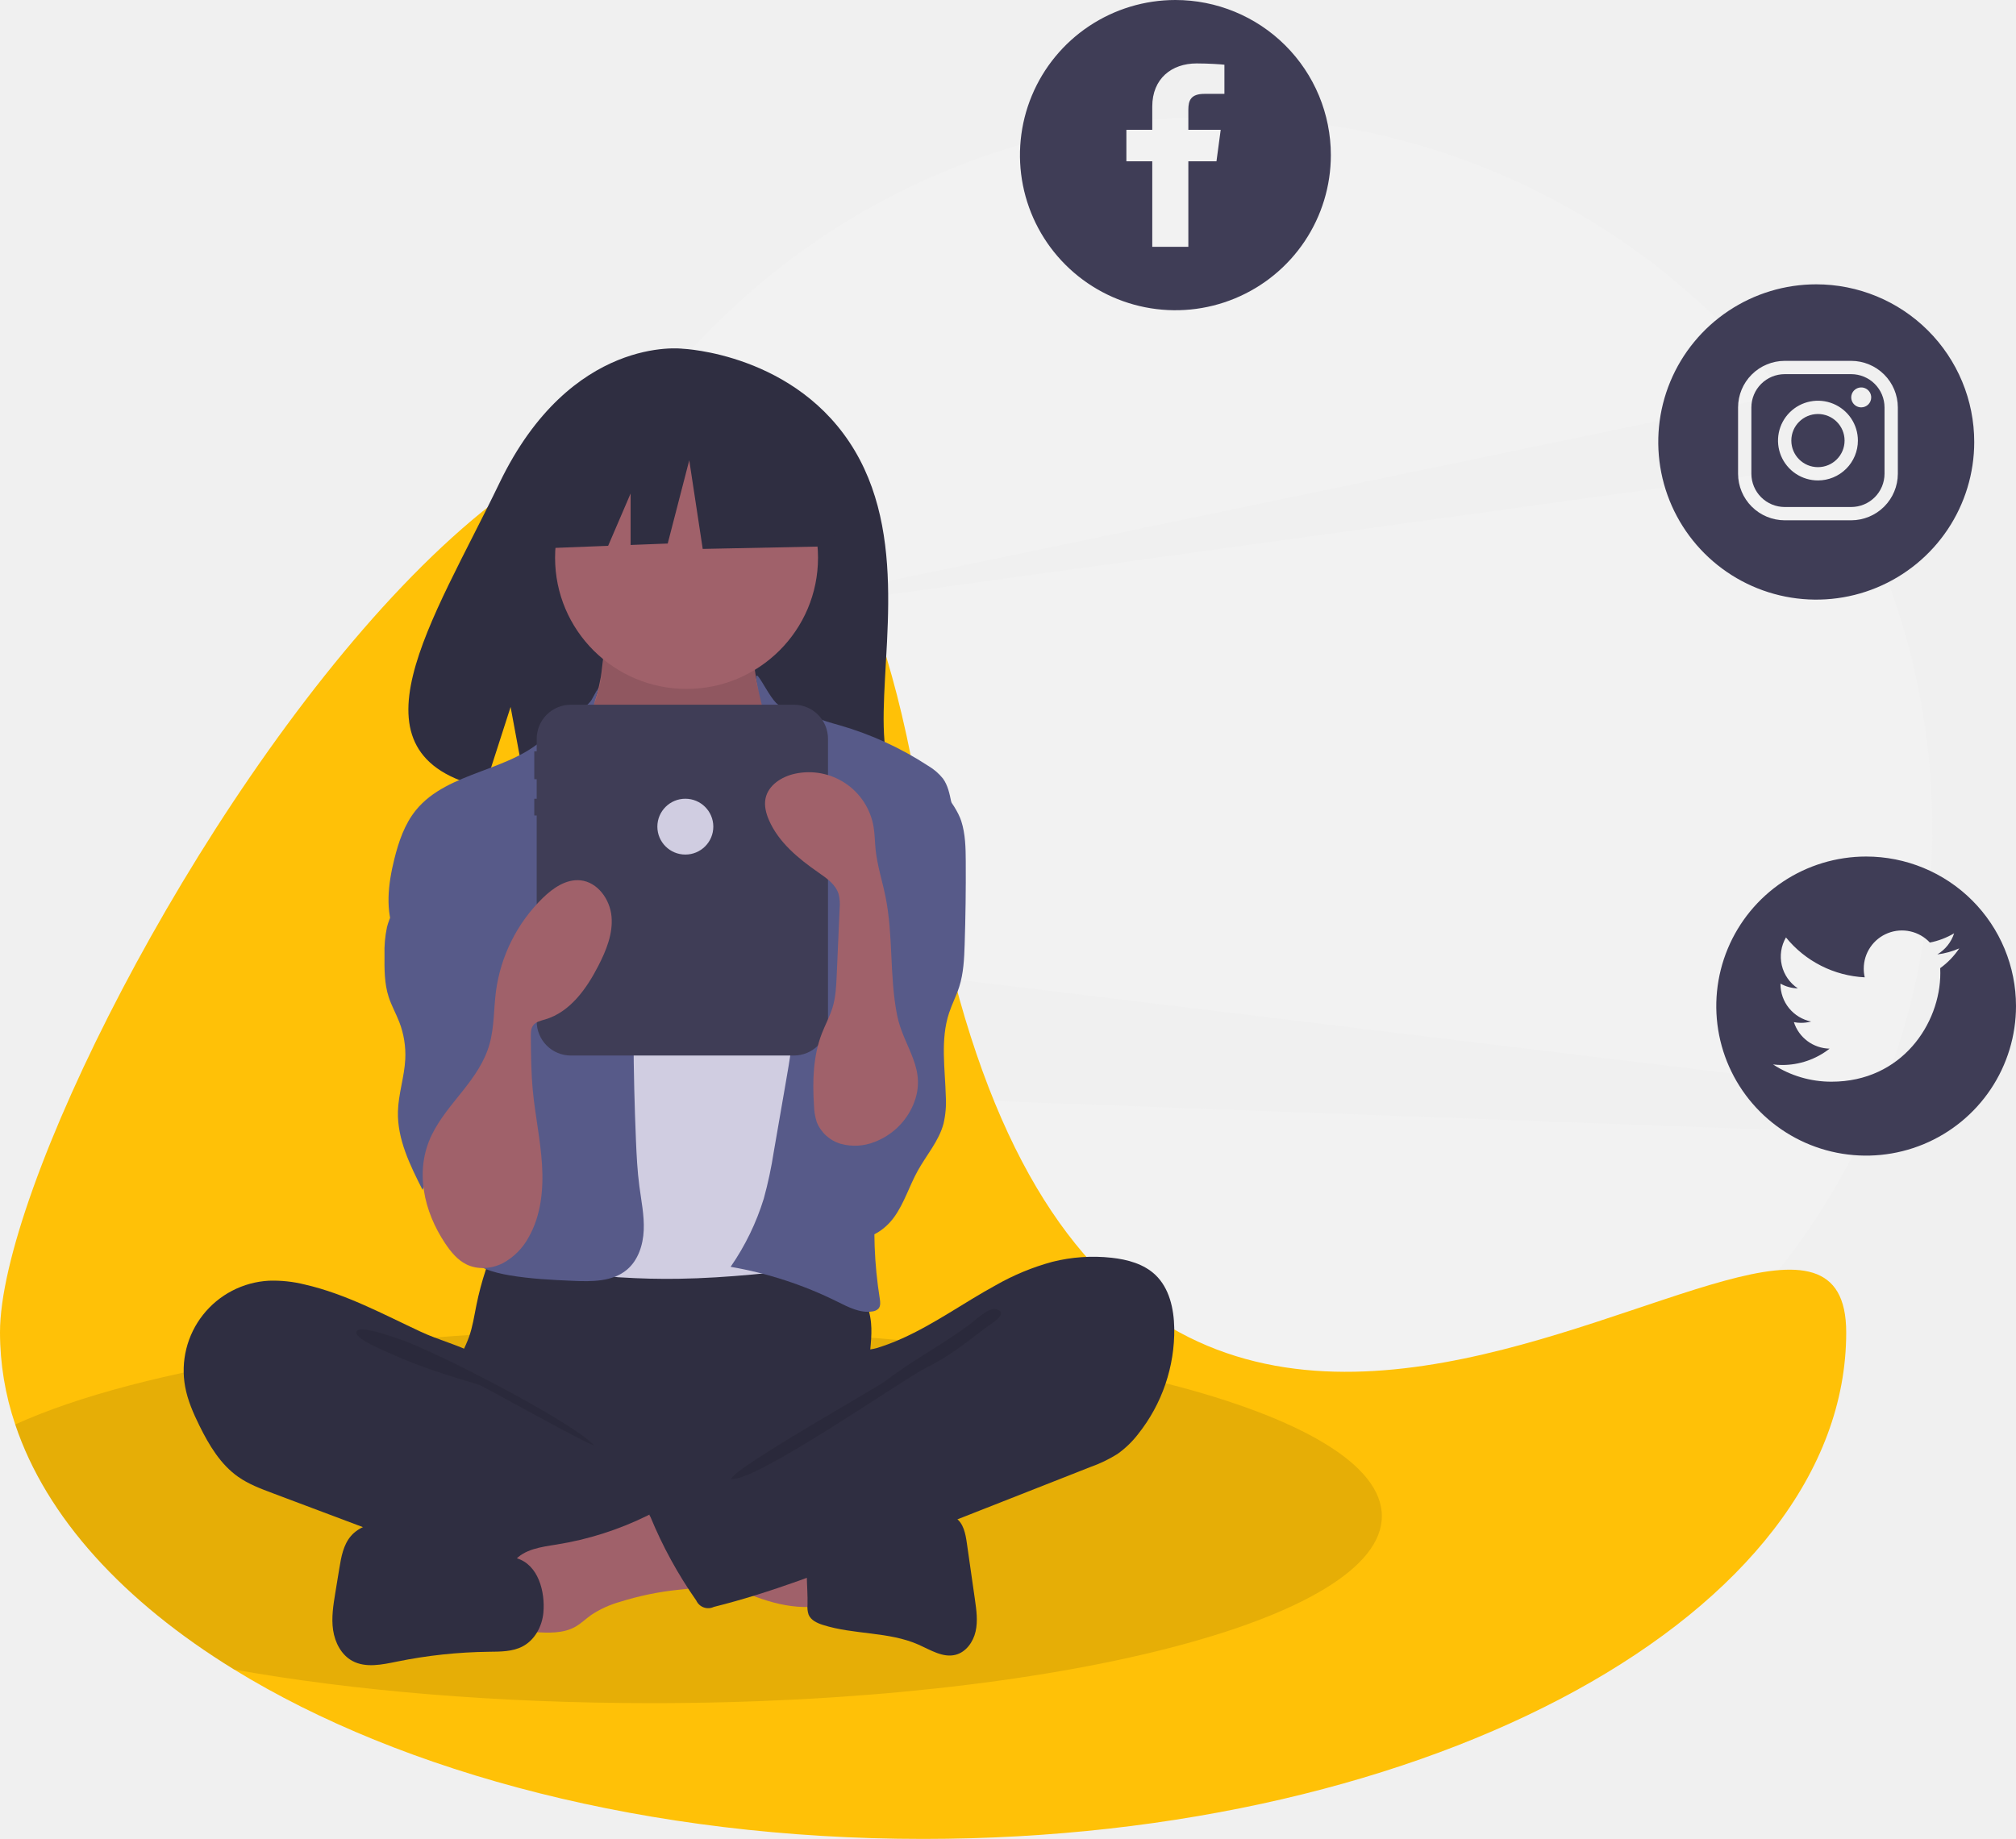
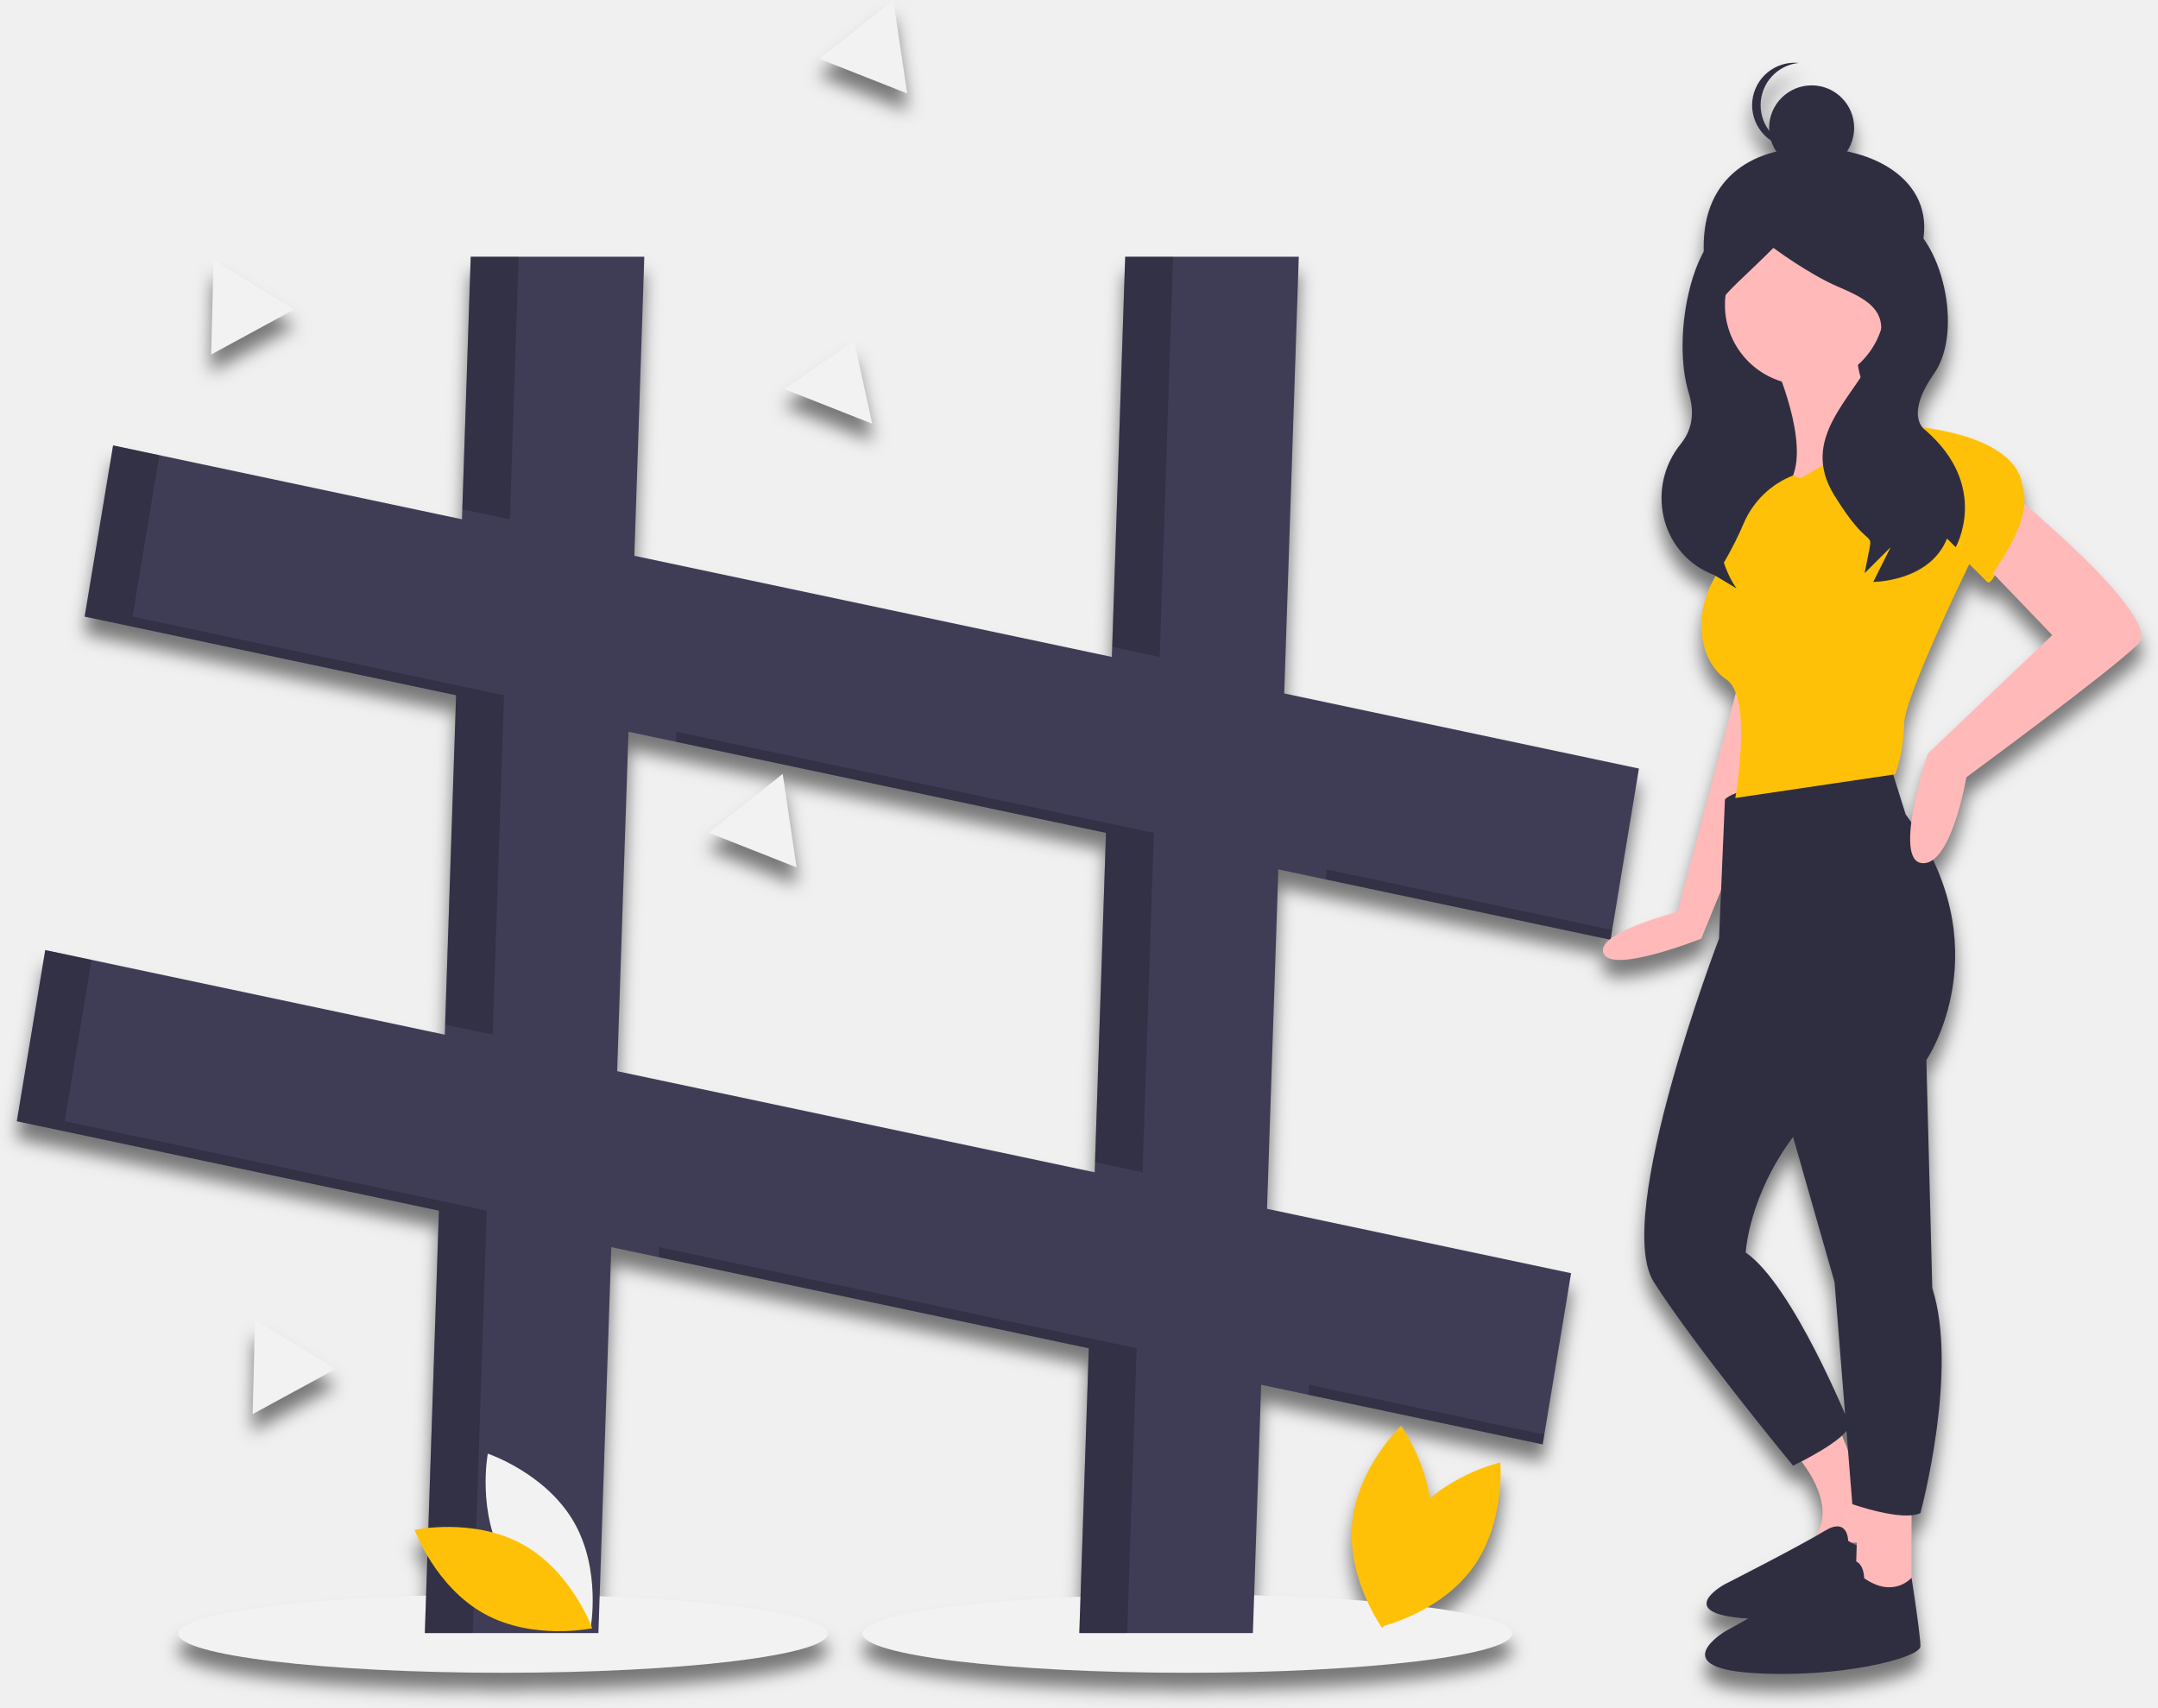
- <svg xmlns="http://www.w3.org/2000/svg" width="445" height="406" viewBox="0 0 445 406" fill="none">
-   <g clip-path="url(#clip0)">
-     <path d="M415.42 241.033C424.319 218.639 427.951 194.504 426.035 170.489C424.118 146.473 416.705 123.217 404.366 102.511L152.381 137.335L393.863 87.104C379.171 68.013 360.275 52.553 338.637 41.92C316.999 31.287 293.199 25.767 269.081 25.787C182.122 25.787 111.629 96.147 111.629 182.941C111.631 190.114 112.12 197.279 113.094 204.386L415.42 241.033Z" fill="#F2F2F2" />
-     <path d="M122.153 239.522C144.912 298.356 202.109 340.095 269.081 340.095C331.925 340.095 386.161 303.343 411.414 250.202L122.153 239.522Z" fill="#F2F2F2" />
-     <path d="M407.522 294.18C407.522 355.939 316.293 406 203.761 406C143.306 406 89 391.554 51.687 368.604C27.341 353.634 10.225 335.04 3.359 314.493C1.143 307.949 0.009 301.088 0 294.18C0 232.428 168.856 -46.128 203.761 182.367C238.666 410.862 407.522 232.428 407.522 294.18Z" fill="#FFC107" />
-     <path opacity="0.1" d="M305.024 334.732C305.024 357.535 232.874 376.024 143.868 376.024C109.586 376.024 77.806 373.281 51.687 368.604C27.341 353.634 10.225 335.04 3.359 314.493C30.99 301.927 83.561 293.441 143.868 293.441C232.874 293.441 305.024 311.93 305.024 334.732Z" fill="black" />
-     <path d="M188.697 99.537C175.925 77.997 150.657 76.993 150.657 76.993C150.657 76.993 126.035 73.851 110.24 106.656C95.517 137.233 75.199 166.756 106.968 173.914L112.707 156.086L116.261 175.241C120.784 175.565 125.322 175.643 129.854 175.473C163.877 174.376 196.278 175.793 195.235 163.608C193.848 147.408 200.986 120.262 188.697 99.537Z" fill="#2F2E41" />
-     <path d="M105.155 288.17C104.681 290.521 104.331 292.911 103.526 295.17C102.726 297.413 101.492 299.487 100.762 301.754C98.432 308.977 101.661 317.032 106.819 322.607C111.291 327.423 117.064 330.845 123.442 332.459C128.094 333.627 132.932 333.795 137.727 333.958C151.004 334.407 164.622 334.809 177.203 330.55C181.178 329.172 185.017 327.431 188.672 325.35C189.826 324.801 190.843 324.002 191.648 323.011C192.608 321.648 192.73 319.879 192.722 318.213C192.694 312.595 191.553 307.006 191.824 301.395C191.974 298.287 192.557 295.181 192.27 292.082C191.619 285.055 186.028 278.766 179.115 277.284C175.546 276.519 171.845 276.936 168.211 277.284C158.78 278.189 149.308 278.612 139.833 278.551C130.152 278.489 120.531 277.014 110.899 276.86C108.05 276.815 108.108 277.691 107.201 280.443C106.365 282.976 105.682 285.556 105.155 288.17Z" fill="#2F2E41" />
-     <path d="M132.628 149.452C132.163 151.883 131.66 154.404 130.196 156.402C128.512 158.7 125.766 160.014 123.954 162.214C121.227 165.525 121.07 170.185 121.059 174.472C121.049 178.421 121.129 182.633 123.335 185.91C124.767 188.038 126.946 189.529 129.075 190.962C137.349 196.527 146.291 202.192 156.266 202.376C160.4 202.452 164.832 201.387 167.551 198.279C168.726 196.819 169.649 195.175 170.284 193.414C172.835 187.138 174.381 180.5 174.866 173.745C175.093 170.567 175.071 167.296 173.994 164.297C172.782 160.924 170.331 158.149 168.712 154.952C166.797 151.149 166.097 146.853 166.706 142.641C166.786 142.344 166.761 142.029 166.635 141.749C166.502 141.599 166.336 141.481 166.15 141.406C165.963 141.331 165.762 141.3 165.562 141.315L145.781 139.894C143.939 139.802 142.105 139.593 140.289 139.266C139.223 139.05 136.407 137.538 135.39 137.94C133.508 138.684 133.014 147.436 132.628 149.452Z" fill="#A0616A" />
-     <path opacity="0.1" d="M132.628 150.068C132.163 152.5 131.66 155.02 130.196 157.018C128.512 159.317 125.766 160.63 123.954 162.83C121.227 166.142 121.07 170.801 121.059 175.088C121.049 179.037 121.129 183.249 123.335 186.527C124.767 188.654 126.946 190.146 129.075 191.578C137.349 197.143 146.291 202.809 156.266 202.992C160.4 203.068 164.832 202.003 167.551 198.895C168.726 197.436 169.649 195.791 170.284 194.03C172.835 187.754 174.381 181.117 174.866 174.361C175.093 171.183 175.071 167.912 173.994 164.913C172.782 161.54 170.331 158.765 168.712 155.568C166.797 151.766 166.097 147.469 166.706 143.257C166.786 142.961 166.761 142.645 166.635 142.365C166.502 142.215 166.336 142.098 166.15 142.022C165.963 141.947 165.762 141.916 165.562 141.931L145.781 140.51C143.939 140.418 142.105 140.209 140.289 139.883C139.223 139.666 136.407 138.155 135.39 138.557C133.508 139.301 133.014 148.052 132.628 150.068Z" fill="black" />
-     <path d="M151.545 152.099C167.572 152.099 180.565 139.131 180.565 123.134C180.565 107.137 167.572 94.168 151.545 94.168C135.517 94.168 122.524 107.137 122.524 123.134C122.524 139.131 135.517 152.099 151.545 152.099Z" fill="#A0616A" />
-     <path d="M136.698 188.01C138.211 189.588 139.813 191.15 141.795 192.075C143.767 192.995 145.988 193.224 148.163 193.285C153.395 193.432 159.066 192.475 162.705 188.722C167.396 183.883 167.241 176.078 170.918 170.433C171.214 169.921 171.619 169.48 172.103 169.14C172.72 168.805 173.417 168.645 174.118 168.677C178.762 168.634 182.807 171.64 186.458 174.505C188.094 175.788 189.77 177.118 190.802 178.921C191.523 180.327 192.018 181.838 192.266 183.398C194.078 192.225 194.665 201.251 195.247 210.243C195.569 215.209 195.89 220.18 195.867 225.157C195.788 241.554 191.969 257.676 188.172 273.629C187.683 275.685 187.014 277.982 185.141 278.967C184.306 279.342 183.409 279.56 182.495 279.611C171.62 280.886 160.722 282.163 149.773 282.331C145.5 282.397 141.229 282.293 136.96 282.021C136.225 282.011 135.496 281.885 134.802 281.646C133.858 281.194 133.048 280.507 132.448 279.651C126.526 272.202 126.176 261.904 126.214 252.395C126.307 229.145 127.139 205.914 128.711 182.701C128.841 180.786 128.869 178.459 127.486 176.951C129.976 180.931 133.441 184.611 136.698 188.01Z" fill="#D0CDE1" />
-     <path d="M130.551 154.565C129.571 156.335 122.345 160.733 120.95 162.201C113.155 170.401 98.929 170.093 91.8 178.877C89.292 181.967 87.989 185.85 87.03 189.71C85.675 195.17 84.951 201.124 87.222 206.272C89.407 211.226 94.006 214.65 97.129 219.075C100.558 223.933 102.099 229.832 103.577 235.589C104.667 239.84 105.767 244.196 105.342 248.563C104.859 253.528 102.452 258.075 101.031 262.858C99.609 267.641 99.364 273.337 102.65 277.096C105.065 279.858 108.852 280.952 112.472 281.568C117.092 282.354 121.788 282.578 126.471 282.785C130.609 282.967 135.17 283.002 138.351 280.355C140.861 278.265 141.952 274.875 142.093 271.616C142.235 268.357 141.555 265.127 141.13 261.892C140.689 258.54 140.519 255.157 140.377 251.779C139.741 236.619 139.654 221.449 140.117 206.27C140.213 203.111 140.33 199.914 139.655 196.826C138.768 192.766 136.569 189.137 134.734 185.406C131.093 178.001 129.371 170.807 129.934 162.576C130.489 154.452 134.039 148.263 130.551 154.565Z" fill="#575A89" />
-     <path d="M171.303 155.181C172.796 156.712 177.869 157.217 179.768 158.204C181.513 159.11 183.443 159.583 185.333 160.127C192.26 162.121 198.85 165.14 204.882 169.082C206.135 169.814 207.243 170.769 208.151 171.9C209.213 173.375 209.599 175.216 209.959 176.997C210.889 181.595 211.824 186.248 211.615 190.933C211.393 195.907 209.892 200.724 208.403 205.476L202.838 223.231C198.685 236.484 194.506 249.867 193.337 263.704C192.691 271.372 192.978 279.091 194.193 286.691C194.315 287.455 194.418 288.331 193.912 288.917C193.546 289.279 193.064 289.5 192.55 289.543C189.864 289.962 187.266 288.595 184.832 287.386C177.396 283.692 169.459 281.1 161.273 279.692C164.472 275.078 166.94 270 168.591 264.636C169.528 261.23 170.266 257.773 170.801 254.282L173.39 239.34C174.339 233.86 175.29 228.367 175.61 222.816C175.806 220.735 175.684 218.636 175.25 216.592C174.754 214.619 173.769 212.811 172.886 210.978C168.62 202.122 166.619 192.015 168.297 182.332C169.032 178.095 170.459 173.852 169.864 169.593C169.291 165.498 169.886 162.315 168.834 158.262C164.511 141.622 168.495 152.3 171.303 155.181Z" fill="#575A89" />
-     <path d="M91.726 192.879C89.781 196.907 86.53 200.339 85.424 204.671C84.993 206.696 84.808 208.766 84.874 210.835C84.848 213.953 84.831 217.134 85.79 220.102C86.408 222.012 87.412 223.774 88.136 225.648C89.145 228.264 89.595 231.063 89.456 233.864C89.261 237.744 87.94 241.51 87.837 245.393C87.675 251.5 90.505 257.241 93.266 262.693C93.961 260.975 95.024 259.43 96.38 258.164C97.736 256.899 99.353 255.945 101.117 255.369C102.881 254.792 104.75 254.607 106.593 254.827C108.436 255.047 110.209 255.666 111.787 256.641C112.516 255.97 112.593 254.867 112.622 253.878C112.826 246.793 113.023 239.707 113.213 232.622C113.511 221.664 113.796 210.559 111.271 199.891C110.13 195.074 108.356 190.276 105.103 186.54C103.391 184.573 97.577 179.391 94.765 181.595C93.501 182.586 93.796 185.283 93.596 186.65C93.294 188.809 92.663 190.91 91.726 192.879Z" fill="#575A89" />
-     <path d="M212.183 181.272C213.103 184.131 213.158 187.185 213.176 190.188C213.213 196.313 213.132 202.437 212.932 208.56C212.83 211.695 212.689 214.873 211.736 217.861C211.108 219.833 210.139 221.681 209.491 223.645C207.547 229.533 208.609 235.918 208.775 242.115C208.893 244.12 208.722 246.133 208.266 248.09C207.24 251.931 204.484 255.035 202.56 258.516C200.732 261.822 199.63 265.527 197.447 268.611C195.265 271.695 191.487 274.139 187.825 273.192C185.05 272.475 183.079 270.023 181.715 267.507C178.739 261.975 177.721 255.602 178.827 249.42C180.196 241.899 184.622 235.227 186.218 227.751C188.41 217.485 185.078 206.89 185.178 196.394C185.132 194.749 185.356 193.107 185.84 191.533C186.677 189.136 188.475 187.221 190.136 185.298C192.212 182.895 194.141 180.369 195.911 177.733C197.101 175.963 198.716 171.41 200.824 171.031C205.532 170.186 211.015 177.642 212.183 181.272Z" fill="#575A89" />
-     <path d="M67.299 283.604C64.696 282.951 62.013 282.666 59.331 282.758C56.512 282.914 53.759 283.667 51.255 284.966C48.75 286.266 46.551 288.083 44.805 290.297C43.058 292.51 41.804 295.069 41.125 297.804C40.446 300.539 40.358 303.387 40.867 306.158C41.422 309.174 42.667 312.019 44.025 314.77C46.138 319.05 48.672 323.32 52.584 326.063C54.873 327.668 57.522 328.668 60.139 329.652L80.742 337.399C83.773 338.539 86.805 339.679 89.866 340.736C105.244 346.041 121.277 349.223 137.52 350.191C142.467 350.485 147.489 350.567 152.316 349.443C153.461 349.176 154.683 348.779 155.346 347.809C155.739 347.126 155.97 346.363 156.023 345.577L157.291 336.718C157.469 335.471 157.641 334.158 157.183 332.984C156.602 331.495 155.146 330.558 153.758 329.762C140.213 321.997 124.397 317.713 112.995 307.056C110.311 304.547 108.065 300.57 104.804 298.866C101.106 296.933 96.751 295.83 92.928 294.049C84.572 290.156 76.356 285.682 67.299 283.604Z" fill="#2F2E41" />
-     <path opacity="0.1" d="M87.869 295.547C95.151 297.825 125.899 313.604 131.169 319.114C130.462 319.368 106.494 305.961 105.775 305.746C99.238 303.788 92.664 301.816 86.456 298.951C85.207 298.374 78.342 295.664 78.653 294.091C79.004 292.317 86.576 295.143 87.869 295.547Z" fill="black" />
-     <path d="M178.723 354.786C179.137 354.816 179.547 354.696 179.878 354.447C180.023 354.261 180.13 354.048 180.192 353.82C180.254 353.592 180.27 353.355 180.239 353.121C180.227 349.098 180.216 345.075 180.205 341.052C176.728 339.398 172.838 338.868 169.021 338.359L151.208 335.982C151.617 336.037 148.423 343.64 148.912 344.655C149.776 346.444 156.373 348.03 158.235 348.874C164.707 351.811 171.433 355.039 178.723 354.786Z" fill="#A0616A" />
-     <path d="M122.836 341.01C119.473 341.545 115.719 342.017 113.541 344.63C110.779 347.944 111.955 352.884 113.272 356.989C113.468 357.82 113.861 358.591 114.418 359.238C115.317 360.123 116.695 360.253 117.956 360.333C121.023 360.527 124.287 360.679 126.967 359.177C128.236 358.466 129.285 357.427 130.468 356.58C132.444 355.267 134.616 354.276 136.904 353.643C141.109 352.323 145.437 351.432 149.823 350.986C151.542 350.811 153.295 350.698 154.912 350.09C156.529 349.482 158.026 348.277 158.496 346.617C159.117 344.424 157.84 342.188 156.615 340.264C155.089 337.868 153.473 335.345 151.197 333.581C147.878 331.008 146.237 332.983 142.893 334.63C136.565 337.747 129.804 339.898 122.836 341.01Z" fill="#A0616A" />
-     <path d="M114.047 344.034L92.692 337.734C90.094 336.968 87.453 336.195 84.745 336.197C82.036 336.199 79.203 337.085 77.446 339.143C75.79 341.082 75.316 343.734 74.904 346.249L74.02 351.628C73.572 354.362 73.122 357.149 73.526 359.89C73.93 362.631 75.332 365.369 77.768 366.696C80.724 368.305 84.346 367.519 87.644 366.846C94.306 365.487 101.082 364.762 107.881 364.68C110.437 364.65 113.118 364.682 115.377 363.487C118.062 362.067 119.668 359.063 119.944 356.043C120.364 351.448 118.83 345.445 114.047 344.034Z" fill="#2F2E41" />
-     <path d="M187.118 338.544C189.886 338.059 192.33 336.489 194.982 335.562C198.716 334.257 202.762 334.257 206.718 334.272C208.171 334.277 209.717 334.31 210.926 335.113C212.669 336.271 213.115 338.588 213.412 340.656C214.007 344.816 214.603 348.976 215.199 353.136C215.535 355.483 215.87 357.893 215.345 360.206C214.821 362.519 213.241 364.748 210.942 365.345C208.15 366.069 205.412 364.289 202.776 363.119C196.185 360.196 188.525 360.943 181.654 358.758C180.378 358.353 179.013 357.733 178.492 356.502C178.257 355.809 178.174 355.074 178.246 354.346C178.364 350.334 177.517 344.857 178.727 341.023C179.815 337.575 184.028 338.544 187.118 338.544Z" fill="#2F2E41" />
-     <path d="M232.31 278.581C236.577 277.513 241.001 277.211 245.374 277.69C248.866 278.074 252.464 279.044 255.014 281.457C258.118 284.393 259.115 288.935 259.198 293.202C259.334 301.702 256.51 309.986 251.207 316.638C249.912 318.32 248.372 319.8 246.638 321.028C244.768 322.195 242.775 323.154 240.694 323.887L194.553 342.052C182.414 346.831 170.233 351.623 157.571 354.774C157.225 354.94 156.849 355.036 156.465 355.056C156.081 355.076 155.697 355.018 155.336 354.888C154.974 354.757 154.643 354.555 154.361 354.295C154.079 354.034 153.852 353.72 153.693 353.37C149.65 347.607 146.259 341.414 143.58 334.906C143.453 334.752 143.366 334.569 143.325 334.373C143.284 334.177 143.29 333.975 143.344 333.782C143.398 333.59 143.498 333.413 143.635 333.267C143.772 333.122 143.942 333.011 144.131 332.944L176.767 314.228C179.105 312.888 181.469 311.528 183.41 309.66C184.82 308.296 185.975 306.691 186.82 304.921C187.497 303.511 187.56 300.183 188.424 299.14C189.27 298.12 192.164 298.038 193.501 297.637C195.386 297.06 197.232 296.364 199.028 295.551C206.328 292.292 212.829 287.555 219.827 283.738C223.753 281.498 227.947 279.765 232.31 278.581Z" fill="#2F2E41" />
-     <path opacity="0.1" d="M213.808 292.558C208.201 296.761 200.941 300.625 195.384 304.939C193.488 306.411 161.871 324.153 161.424 326.509C166.609 327.381 199.634 304.321 204.359 302.02C209.085 299.719 213.273 296.474 217.424 293.253C218.482 292.432 222.964 289.964 219.928 289.047C218.217 288.531 215.071 291.718 213.808 292.558Z" fill="black" />
-     <path d="M175.228 155.588H126.009C124.009 155.588 122.092 156.381 120.678 157.792C119.264 159.203 118.469 161.117 118.469 163.113V165.869H117.935V172.032H118.469V176.346H117.935V180.044H118.469V225.517C118.469 227.513 119.264 229.427 120.678 230.838C122.092 232.25 124.009 233.042 126.009 233.042H175.228C177.228 233.042 179.145 232.25 180.559 230.838C181.973 229.427 182.768 227.513 182.768 225.517V163.113C182.768 161.117 181.973 159.203 180.559 157.792C179.145 156.381 177.228 155.588 175.228 155.588Z" fill="#3F3D56" />
-     <path d="M183.051 97.46L158.087 84.409L123.613 89.748L116.481 121.19L134.236 120.509L139.196 108.957V120.318L147.388 120.004L152.143 101.613L155.115 121.19L184.239 120.597L183.051 97.46Z" fill="#2F2E41" />
-     <path d="M98.257 274.508C99.49 276.346 100.936 278.144 102.917 279.135C105.392 280.374 108.448 280.153 110.927 278.921C113.385 277.606 115.396 275.593 116.708 273.136C119.421 268.354 119.983 262.632 119.644 257.148C119.306 251.663 118.132 246.262 117.613 240.791C117.235 236.814 117.205 232.813 117.174 228.819C117.168 227.979 117.181 227.075 117.678 226.398C118.279 225.579 119.38 225.353 120.355 225.064C125.83 223.44 129.465 218.317 132.07 213.244C133.81 209.856 135.323 206.153 134.988 202.361C134.652 198.568 131.921 194.748 128.127 194.361C124.999 194.042 122.11 196.026 119.854 198.211C114.161 203.76 110.503 211.057 109.466 218.931C108.971 222.787 109.113 226.748 108.062 230.491C105.819 238.483 98.799 243.384 95.301 250.575C91.446 258.5 93.574 267.497 98.257 274.508Z" fill="#A0616A" />
-     <path d="M201.554 243.974C200.756 245.827 199.594 247.503 198.136 248.9C196.678 250.298 194.955 251.391 193.067 252.113C190.721 253.053 188.133 253.212 185.69 252.564C184.478 252.228 183.36 251.618 182.423 250.782C181.485 249.945 180.754 248.904 180.285 247.739C179.911 246.566 179.707 245.345 179.677 244.115C179.326 238.725 179.461 233.171 181.423 228.137C182.179 226.195 183.199 224.354 183.796 222.358C184.477 220.081 184.586 217.679 184.69 215.305L185.335 200.599C185.442 199.531 185.368 198.453 185.116 197.41C184.473 195.282 182.48 193.899 180.652 192.63C176.237 189.566 171.874 185.99 169.734 181.065C169.08 179.558 168.648 177.883 168.98 176.274C169.583 173.354 172.536 171.464 175.454 170.827C177.364 170.41 179.338 170.383 181.258 170.748C183.178 171.114 185.004 171.863 186.626 172.951C188.249 174.039 189.633 175.444 190.697 177.081C191.761 178.718 192.481 180.552 192.816 182.475C193.105 184.134 193.101 185.829 193.27 187.505C193.628 191.06 194.759 194.487 195.466 197.99C197.209 206.618 196.306 215.537 198.029 224.163C199.47 231.376 204.902 236.082 201.554 243.974Z" fill="#A0616A" />
-     <path d="M151.277 188.672C154.687 188.672 157.452 185.913 157.452 182.509C157.452 179.105 154.687 176.346 151.277 176.346C147.867 176.346 145.103 179.105 145.103 182.509C145.103 185.913 147.867 188.672 151.277 188.672Z" fill="#D0CDE1" />
-     <path d="M411.921 189.107C405.379 189.107 398.983 191.043 393.543 194.671C388.103 198.299 383.864 203.456 381.36 209.489C378.856 215.522 378.201 222.16 379.477 228.565C380.754 234.969 383.904 240.852 388.53 245.47C393.157 250.087 399.051 253.232 405.468 254.506C411.884 255.78 418.535 255.126 424.58 252.627C430.624 250.128 435.791 245.896 439.425 240.467C443.06 235.037 445 228.654 445 222.124C445 217.788 444.145 213.495 442.482 209.489C440.82 205.483 438.383 201.843 435.311 198.777C432.24 195.712 428.593 193.28 424.58 191.62C420.566 189.961 416.265 189.107 411.921 189.107ZM428.269 213.75C428.287 214.106 428.295 214.472 428.295 214.837C428.295 225.976 419.81 238.819 404.276 238.819C399.693 238.829 395.206 237.506 391.365 235.01C392.033 235.09 392.705 235.131 393.377 235.132C397.178 235.139 400.87 233.868 403.858 231.523C402.097 231.49 400.389 230.908 398.976 229.859C397.562 228.81 396.512 227.346 395.974 225.671C396.496 225.776 397.027 225.829 397.559 225.828C398.31 225.828 399.057 225.728 399.781 225.532C397.871 225.147 396.153 224.114 394.919 222.608C393.685 221.102 393.011 219.217 393.012 217.272V217.167C394.184 217.825 395.5 218.186 396.845 218.219C395.056 217.029 393.788 215.202 393.301 213.112C392.814 211.021 393.143 208.824 394.223 206.967C396.338 209.573 398.98 211.704 401.976 213.222C404.973 214.74 408.256 215.61 411.612 215.776C411.464 215.146 411.391 214.501 411.394 213.854C411.392 212.165 411.9 210.513 412.851 209.116C413.802 207.718 415.152 206.638 416.727 206.017C418.301 205.396 420.026 205.263 421.678 205.634C423.329 206.005 424.831 206.863 425.987 208.098C427.877 207.729 429.689 207.038 431.344 206.054C430.715 208.006 429.396 209.662 427.633 210.715C429.305 210.513 430.937 210.064 432.477 209.385C431.345 211.078 429.92 212.556 428.269 213.75Z" fill="#3F3D56" />
-     <path d="M401.284 103.139C404.53 103.139 407.162 100.512 407.162 97.272C407.162 94.032 404.53 91.405 401.284 91.405C398.038 91.405 395.406 94.032 395.406 97.272C395.406 100.512 398.038 103.139 401.284 103.139Z" fill="#3F3D56" />
-     <path d="M408.632 82.605H393.937C391.99 82.611 390.124 83.385 388.748 84.759C387.371 86.133 386.595 87.995 386.589 89.938V104.606C386.595 106.549 387.371 108.411 388.748 109.785C390.124 111.159 391.99 111.933 393.937 111.939H408.632C410.579 111.933 412.444 111.159 413.821 109.785C415.198 108.411 415.973 106.549 415.979 104.606V89.938C415.973 87.995 415.198 86.133 413.821 84.759C412.444 83.385 410.579 82.611 408.632 82.605H408.632ZM401.284 106.072C399.54 106.072 397.836 105.556 396.386 104.589C394.936 103.622 393.806 102.248 393.138 100.64C392.471 99.032 392.297 97.262 392.637 95.555C392.977 93.848 393.817 92.28 395.05 91.049C396.283 89.819 397.854 88.98 399.564 88.641C401.275 88.301 403.047 88.475 404.658 89.142C406.269 89.808 407.646 90.936 408.615 92.383C409.584 93.83 410.101 95.531 410.101 97.272C410.101 99.606 409.171 101.844 407.518 103.494C405.865 105.144 403.622 106.072 401.284 106.072ZM410.836 89.938C410.4 89.938 409.974 89.809 409.611 89.568C409.249 89.326 408.966 88.982 408.799 88.58C408.633 88.178 408.589 87.736 408.674 87.309C408.759 86.882 408.969 86.49 409.277 86.183C409.586 85.875 409.978 85.665 410.406 85.581C410.834 85.496 411.277 85.539 411.679 85.706C412.082 85.872 412.427 86.154 412.669 86.516C412.911 86.878 413.04 87.303 413.04 87.738C413.041 88.028 412.984 88.314 412.874 88.581C412.763 88.848 412.601 89.091 412.396 89.296C412.191 89.5 411.948 89.662 411.68 89.772C411.413 89.883 411.126 89.939 410.836 89.938V89.938Z" fill="#3F3D56" />
-     <path d="M400.907 62.774C394.01 62.774 387.268 64.815 381.533 68.64C375.798 72.464 371.329 77.9 368.689 84.26C366.05 90.62 365.359 97.619 366.705 104.371C368.05 111.122 371.372 117.324 376.249 122.192C381.126 127.06 387.339 130.375 394.104 131.718C400.868 133.061 407.88 132.372 414.252 129.737C420.624 127.103 426.071 122.641 429.903 116.918C433.734 111.194 435.78 104.464 435.78 97.58C435.78 93.009 434.878 88.483 433.125 84.26C431.373 80.037 428.804 76.2 425.566 72.968C422.328 69.736 418.483 67.172 414.252 65.423C410.021 63.674 405.487 62.774 400.907 62.774ZM418.918 104.605C418.91 107.326 417.824 109.933 415.897 111.857C413.969 113.78 411.358 114.864 408.632 114.872H393.937C391.211 114.865 388.6 113.78 386.672 111.857C384.745 109.933 383.659 107.326 383.651 104.605V89.938C383.659 87.218 384.745 84.611 386.672 82.687C388.6 80.764 391.211 79.679 393.937 79.671H408.632C411.358 79.679 413.969 80.764 415.897 82.687C417.824 84.611 418.91 87.218 418.918 89.938L418.918 104.605Z" fill="#3F3D56" />
-     <path d="M259.452 0C252.666 0 246.032 2.009 240.389 5.772C234.747 9.535 230.349 14.884 227.752 21.142C225.155 27.4 224.475 34.286 225.799 40.929C227.123 47.572 230.391 53.675 235.19 58.464C239.988 63.254 246.102 66.516 252.758 67.837C259.414 69.159 266.313 68.481 272.583 65.888C278.853 63.296 284.212 58.907 287.982 53.275C291.753 47.643 293.765 41.021 293.765 34.248C293.765 29.75 292.877 25.297 291.153 21.142C289.429 16.986 286.901 13.211 283.715 10.031C280.529 6.851 276.746 4.328 272.583 2.607C268.42 0.886 263.958 0 259.452 0ZM270.271 20.723H265.879C262.88 20.723 262.308 22.139 262.308 24.225V28.659H269.45L268.517 35.614H262.308V54.491H254.344V35.614H248.633V28.659H254.344V23.517C254.344 17.357 258.625 14.004 264.137 14.004C266.775 14.004 269.612 14.203 270.271 14.29L270.271 20.723Z" fill="#3F3D56" />
+ <svg xmlns="http://www.w3.org/2000/svg" width="513" height="406" viewBox="0 0 513 406" fill="none">
+   <g filter="url(#filter0_d)">
+     <path d="M119.573 397.715C162.227 397.715 196.805 393.547 196.805 388.405C196.805 383.263 162.227 379.095 119.573 379.095C76.919 379.095 42.342 383.263 42.342 388.405C42.342 393.547 76.919 397.715 119.573 397.715Z" fill="#F2F2F2" />
+     <path d="M282.252 397.715C324.906 397.715 359.483 393.547 359.483 388.405C359.483 383.263 324.906 379.095 282.252 379.095C239.598 379.095 205.021 383.263 205.021 388.405C205.021 393.547 239.598 397.715 282.252 397.715Z" fill="#F2F2F2" />
+     <path d="M382.855 223.435L389.609 182.731L305.286 164.869L308.747 61.041H267.48L264.308 156.189L150.795 132.144L153.166 61.041H111.899L109.818 123.464L26.881 105.896L20.127 146.6L108.423 165.303L105.733 246.001L10.754 225.882L4 266.586L104.338 287.84L100.989 388.275H142.256L145.315 296.52L258.828 320.565L256.571 388.275H297.837L299.805 329.245L366.728 343.42L373.482 302.717L301.2 287.406L303.891 206.708L382.855 223.435ZM260.223 278.726L146.71 254.681L149.401 173.983L262.913 198.028L260.223 278.726Z" fill="#3F3D56" />
+     <path opacity="0.2" d="M271.607 278.726L274.297 198.028L160.785 173.983L160.705 176.378L262.913 198.028L260.302 276.331L271.607 278.726Z" fill="black" />
+     <path opacity="0.2" d="M275.692 156.189L278.864 61.041H267.48L264.388 153.795L275.692 156.189Z" fill="black" />
+     <path opacity="0.2" d="M315.275 206.708L315.195 209.103L382.856 223.435L383.242 221.105L315.275 206.708Z" fill="black" />
+     <path opacity="0.2" d="M121.202 123.464L123.283 61.041H111.899L109.898 121.07L121.202 123.464Z" fill="black" />
+     <path opacity="0.2" d="M311.19 329.245L311.11 331.639L366.728 343.421L367.114 341.091L311.19 329.245Z" fill="black" />
+     <path opacity="0.2" d="M156.7 296.52L156.62 298.914L258.828 320.565L256.571 388.276H267.954L270.212 320.565L156.7 296.52Z" fill="black" />
+     <path opacity="0.2" d="M105.812 243.606L117.116 246.001L119.807 165.303L31.511 146.6L37.878 108.226L26.881 105.896L20.127 146.6L108.423 165.303L105.812 243.606Z" fill="black" />
+     <path opacity="0.2" d="M15.384 266.586L21.751 228.212L10.754 225.882L4 266.586L104.338 287.84L100.989 388.276H112.373L115.722 287.84L15.384 266.586Z" fill="black" />
+     <path d="M447.894 63.717H406.019V135.219H447.894V63.717Z" fill="#2F2E41" />
+     <path d="M456.262 60.714C451.737 74.107 444.8 86.31 430.661 86.31C416.522 86.31 405.857 74.828 405.06 60.714C404.042 42.679 416.196 35.043 430.661 35.117C447.749 35.206 461.631 44.819 456.262 60.714Z" fill="#2F2E41" />
+     <path d="M413.575 161.217L398.789 216.831C398.789 216.831 379.074 221.759 381.187 226.687C383.299 231.615 404.422 223.167 404.422 223.167L423.432 176.705L413.575 161.217Z" fill="#FFB9B9" />
+     <path d="M425.544 344.25C425.544 344.25 438.922 357.626 430.473 366.777H448.075L436.81 338.619L425.544 344.25Z" fill="#FFB9B9" />
+     <path d="M439.338 366.329C439.338 366.329 439.338 360.548 433.698 364.016C428.059 367.485 409.886 376.735 409.886 376.735C409.886 376.735 397.353 383.673 415.526 384.829C433.698 385.985 451.244 381.938 451.244 379.626C451.244 377.313 449.364 366.24 449.364 366.24C449.364 366.24 445.604 370.376 439.338 366.329Z" fill="#2F2E41" />
+     <path d="M441.739 355.514L441.035 378.745L454.412 380.857V358.33L441.739 355.514Z" fill="#FFB9B9" />
+     <path d="M429.065 91.524C439.564 91.524 448.076 83.014 448.076 72.517C448.076 62.019 439.564 53.509 429.065 53.509C418.566 53.509 410.054 62.019 410.054 72.517C410.054 83.014 418.566 91.524 429.065 91.524Z" fill="#FFB9B9" />
+     <path d="M422.376 87.652C422.376 87.652 431.529 108.771 424.488 115.811C417.448 122.851 435.05 115.811 435.05 115.811C435.05 115.811 444.203 102.435 451.244 101.731C451.244 101.731 440.683 96.1 441.387 81.316L422.376 87.652Z" fill="#FFB9B9" />
+     <path d="M410.055 190.08L408.646 223.167C408.646 223.167 383.299 289.34 393.156 304.828C403.014 320.315 426.249 348.474 426.249 348.474C426.249 348.474 439.626 342.138 439.626 338.619C439.626 338.619 426.249 305.532 414.983 297.788C414.983 297.788 415.687 284.413 426.249 270.333L436.106 304.828L440.331 357.626C440.331 357.626 452.3 361.85 456.525 359.738C456.525 359.738 465.678 325.947 459.341 306.236L457.933 252.03C457.933 252.03 476.239 225.279 453.004 193.6L449.484 182.336C449.484 182.336 413.575 185.856 410.055 190.08Z" fill="#2F2E41" />
+     <path d="M443.147 375.225C443.147 375.225 443.147 368.185 436.81 372.409C430.473 376.633 410.055 387.897 410.055 387.897C410.055 387.897 395.973 396.344 416.392 397.752C436.81 399.16 456.525 394.232 456.525 391.416C456.525 388.601 454.413 375.117 454.413 375.117C454.413 375.117 450.188 380.153 443.147 375.225Z" fill="#2F2E41" />
+     <path d="M428.009 113.699L450.135 101.015C450.135 101.015 482.928 101.732 480.816 118.627C480.816 118.627 474.479 140.45 472.367 138.338L468.142 134.114C468.142 134.114 452.652 165.793 452.652 172.129C452.589 176.205 451.876 180.245 450.54 184.096L412.519 189.728C412.519 189.728 416.744 165.793 410.407 161.569C404.07 157.345 401.958 146.082 408.294 136.226C410.704 132.442 412.797 128.465 414.554 124.337C415.661 121.777 417.264 119.461 419.271 117.524C421.278 115.586 423.649 114.066 426.247 113.05L428.009 113.699Z" fill="#FFC107" />
+     <path d="M477.295 116.515C477.295 116.515 514.612 146.786 508.276 153.122C501.939 159.457 467.438 184.8 467.438 184.8C467.438 184.8 463.918 205.92 456.877 205.216C449.836 204.512 458.285 179.169 458.285 179.169L487.857 151.01L471.663 134.114L477.295 116.515Z" fill="#FFB9B9" />
+     <path d="M430.661 40.506C436.242 40.506 440.767 35.982 440.767 30.402C440.767 24.822 436.242 20.298 430.661 20.298C425.08 20.298 420.555 24.822 420.555 30.402C420.555 35.982 425.08 40.506 430.661 40.506Z" fill="#2F2E41" />
+     <path d="M418.534 25.014C418.535 22.509 419.465 20.093 421.146 18.236C422.826 16.378 425.137 15.211 427.629 14.961C427.297 14.928 426.96 14.91 426.619 14.91C423.939 14.91 421.368 15.974 419.473 17.869C417.578 19.764 416.513 22.334 416.513 25.014C416.513 27.693 417.578 30.263 419.473 32.158C421.368 34.053 423.939 35.117 426.619 35.117C426.96 35.117 427.297 35.099 427.629 35.066C425.137 34.816 422.826 33.648 421.146 31.791C419.465 29.933 418.535 27.518 418.534 25.014Z" fill="#2F2E41" />
+     <path d="M419.003 52.234C419.003 52.234 418.792 51.06 410.539 54.154C402.287 57.248 397.34 80.082 401.466 93.49C403.129 98.894 401.776 102.79 399.568 105.516C391.283 115.745 394.545 131.109 406.613 136.369C406.954 136.518 407.301 136.665 407.656 136.81L412.814 139.904C412.814 139.904 406.238 131.254 409.529 120.189C412.386 110.761 412.739 100.751 410.553 91.145C410.175 89.525 409.746 87.855 409.259 86.15C405.133 71.71 407.14 73.378 421.582 58.938C421.582 58.938 429.835 65.127 437.056 68.221C444.277 71.315 450.467 74.409 445.309 84.723C440.151 95.038 427.772 104.32 436.024 117.729C444.277 131.137 445.309 125.98 444.277 131.137L443.245 136.294L449.435 130.106L445.309 138.357C445.309 138.357 458.719 138.357 462.846 128.043L464.909 130.106C464.909 130.106 473.161 115.666 457.688 102.257C457.688 102.257 452.53 99.163 459.751 88.849C466.972 78.535 461.426 56.36 452.142 52.234C442.857 48.108 419.003 52.234 419.003 52.234Z" fill="#2F2E41" />
+     <path d="M215.663 22.22L205.212 18.097L194.762 13.974L203.558 6.987L212.354 0L214.008 11.11L215.663 22.22Z" fill="#F2F2F2" />
+     <path d="M207.347 100.747L196.898 96.624L186.447 92.501L194.745 86.776L203.043 81.052L205.195 90.899L207.347 100.747Z" fill="#F2F2F2" />
+     <path d="M189.371 206.229L178.921 202.106L168.47 197.984L177.267 190.997L186.063 184.009L187.717 195.119L189.371 206.229Z" fill="#F2F2F2" />
+     <path d="M79.793 325.483L69.923 330.848L60.053 336.214L60.34 324.985L60.628 313.757L70.21 319.62L79.793 325.483Z" fill="#F2F2F2" />
+     <path d="M69.934 73.565L60.064 78.931L50.194 84.296L50.481 73.068L50.769 61.839L60.351 67.702L69.934 73.565Z" fill="#F2F2F2" />
+     <path d="M120.037 371.2C126.78 382.697 140.379 387.248 140.379 387.248C140.379 387.248 143.045 373.16 136.303 361.664C129.56 350.168 115.962 345.616 115.962 345.616C115.962 345.616 113.295 359.704 120.037 371.2Z" fill="#F2F2F2" />
+     <path d="M124.245 367.188C135.905 373.645 140.79 387.125 140.79 387.125C140.79 387.125 126.77 390.137 115.109 383.679C103.449 377.222 98.564 363.742 98.564 363.742C98.564 363.742 112.584 360.731 124.245 367.188Z" fill="#FFC107" />
+     <path d="M334.846 361.678C327.015 372.462 328.295 386.743 328.295 386.743C328.295 386.743 342.273 383.538 350.104 372.754C357.935 361.969 356.655 347.689 356.655 347.689C356.655 347.689 342.677 350.893 334.846 361.678Z" fill="#FFC107" />
+     <path d="M340.209 363.923C338.967 377.192 328.573 387.07 328.573 387.07C328.573 387.07 320.193 375.435 321.436 362.166C322.678 348.897 333.072 339.018 333.072 339.018C333.072 339.018 341.452 350.654 340.209 363.923Z" fill="#FFC107" />
+     <path d="M472.318 110.748L469.579 131.558L472.318 138.13C472.318 138.13 484.368 123.344 480.534 115.129C476.7 106.914 472.318 110.748 472.318 110.748Z" fill="#FFC107" />
  </g>
  <defs>
-     <clipPath id="clip0">
-       <rect width="445" height="406" fill="white" />
-     </clipPath>
+     <filter id="filter0_d" x="0" y="0" width="513" height="406" filterUnits="userSpaceOnUse" color-interpolation-filters="sRGB">
+       <feFlood flood-opacity="0" result="BackgroundImageFix" />
+       <feColorMatrix in="SourceAlpha" type="matrix" values="0 0 0 0 0 0 0 0 0 0 0 0 0 0 0 0 0 0 127 0" />
+       <feOffset dy="4" />
+       <feGaussianBlur stdDeviation="2" />
+       <feColorMatrix type="matrix" values="0 0 0 0 0 0 0 0 0 0 0 0 0 0 0 0 0 0 0.5 0" />
+       <feBlend mode="normal" in2="BackgroundImageFix" result="effect1_dropShadow" />
+       <feBlend mode="normal" in="SourceGraphic" in2="effect1_dropShadow" result="shape" />
+     </filter>
  </defs>
</svg>
